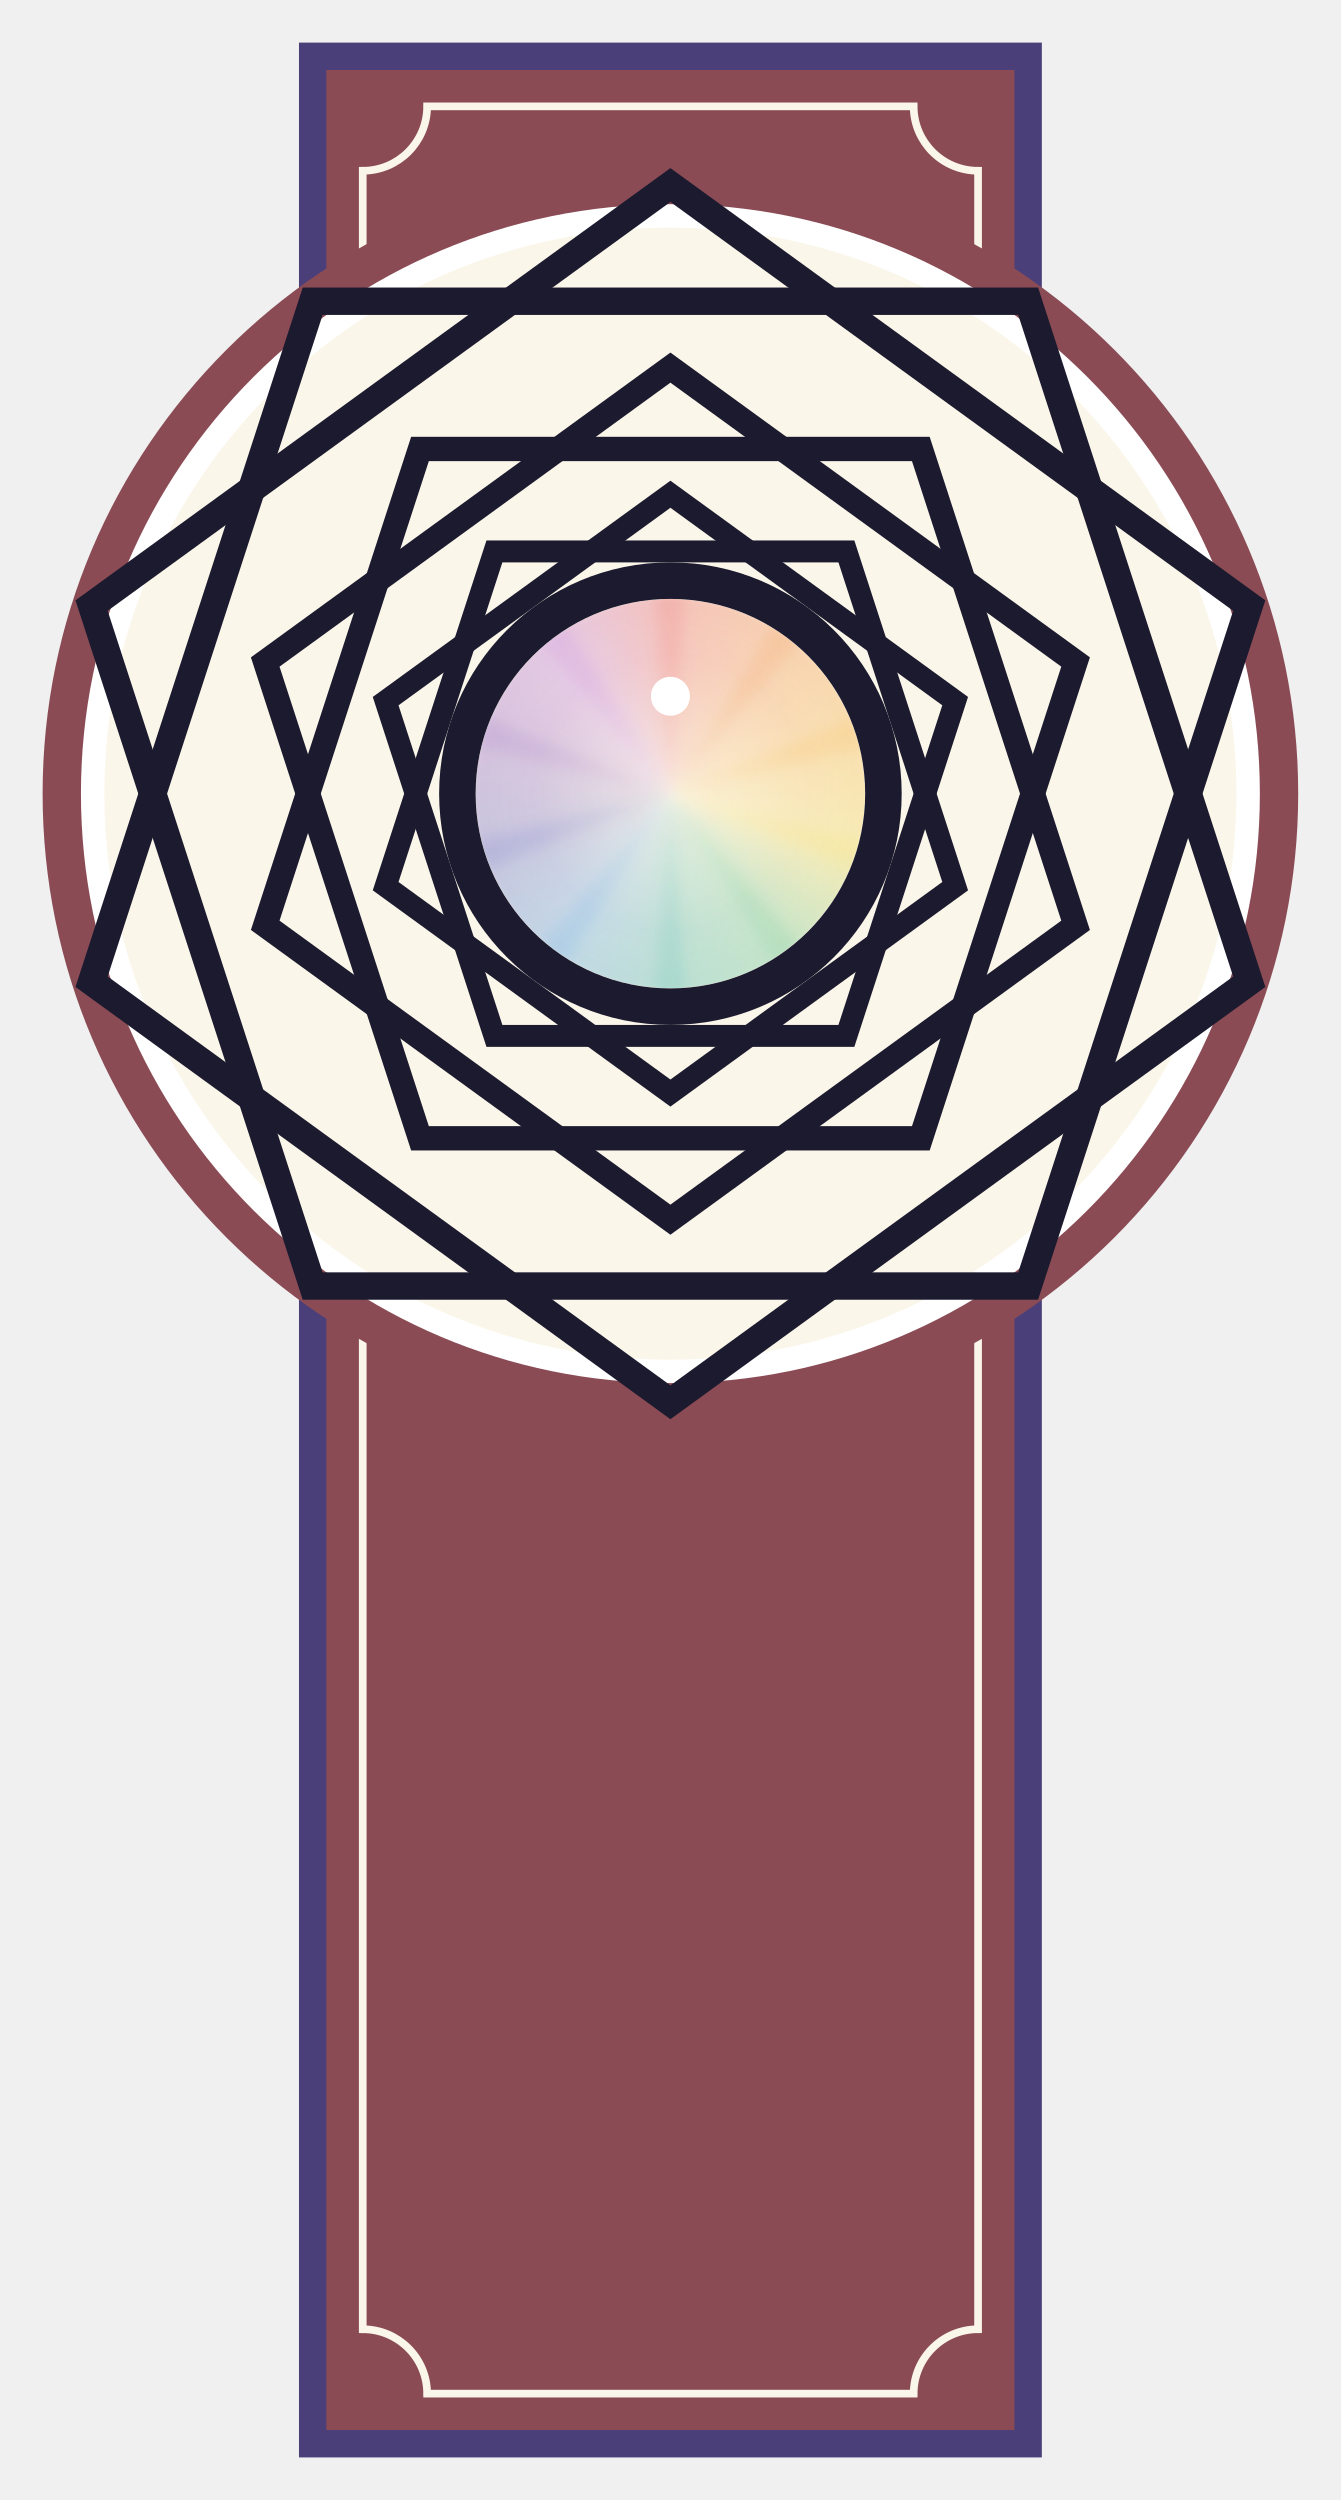
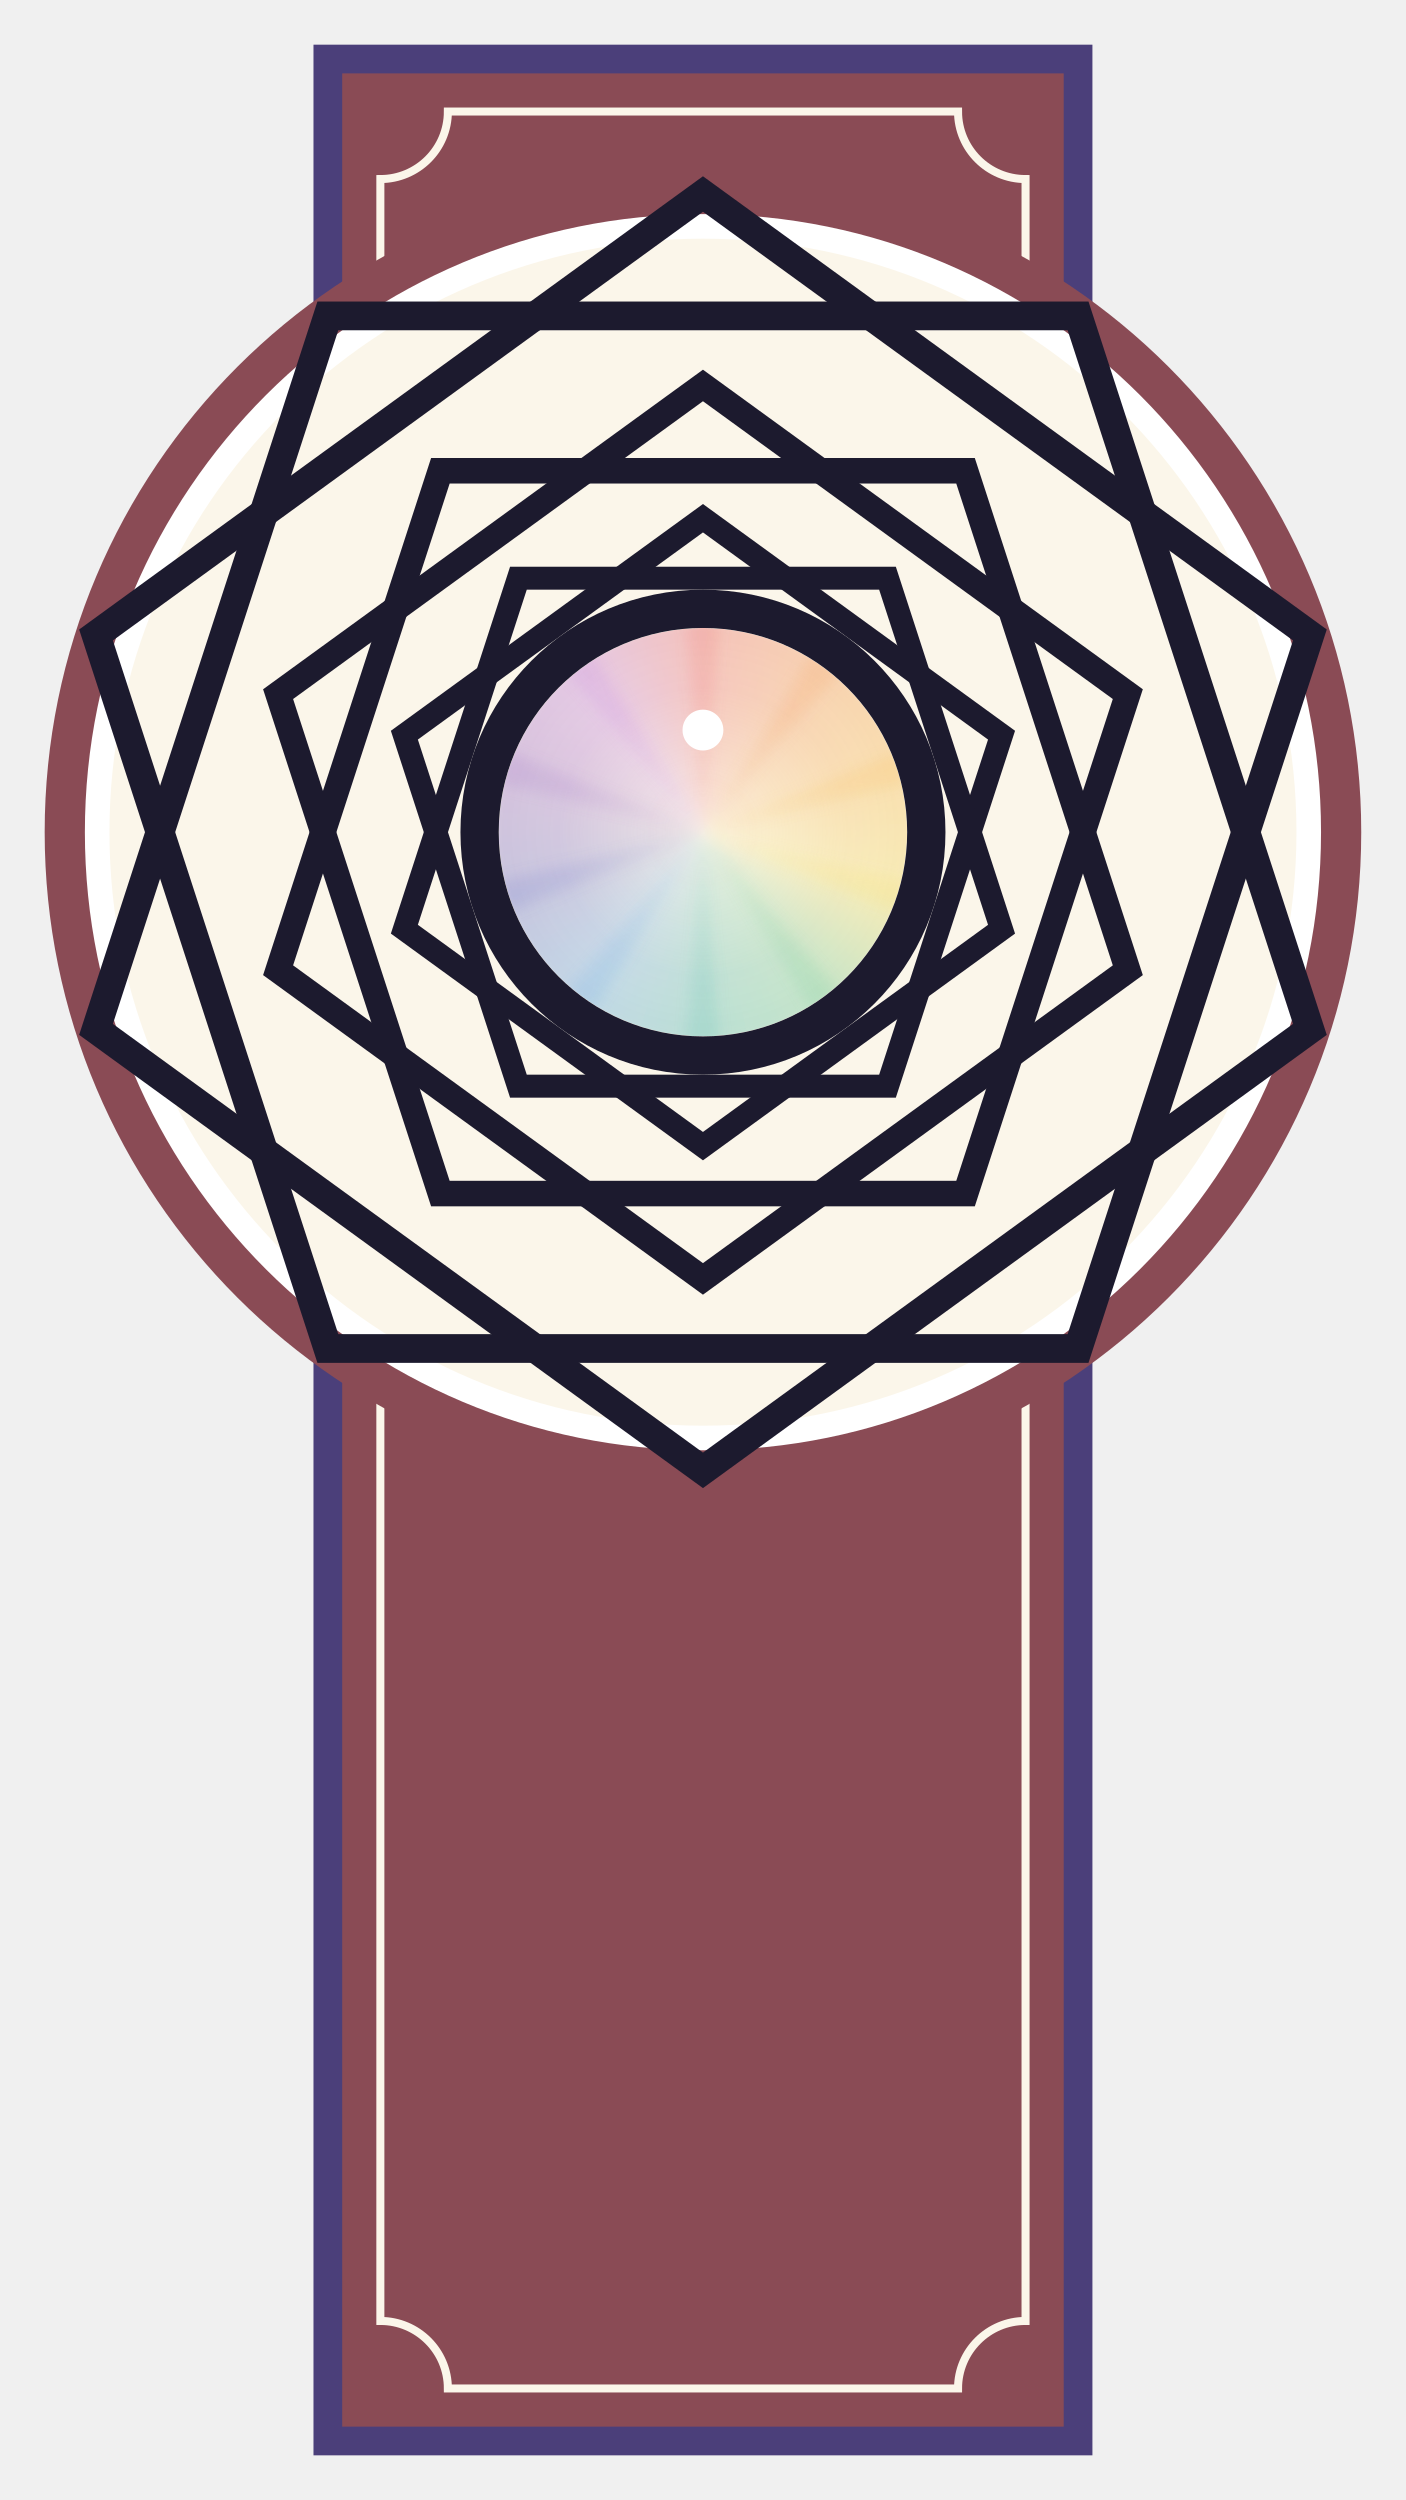
- <svg xmlns="http://www.w3.org/2000/svg" viewBox="-110.15 -130.40 220.30 410.76" role="img" aria-label="Sisters of Sonder">
+ <svg xmlns="http://www.w3.org/2000/svg" viewBox="-110.15 -130.40 220.30 391.74" role="img" aria-label="Sisters of Sonder">
  <defs>
    <clipPath id="drop">
      <circle r="32.000" />
    </clipPath>
    <filter id="soft" x="-20%" y="-20%" width="140%" height="140%">
      <feGaussianBlur stdDeviation="1.120" />
    </filter>
    <radialGradient id="streak-ramp" gradientUnits="userSpaceOnUse" cx="0" cy="0" r="32.000">
      <stop offset="0" stop-color="#fff" stop-opacity=".35" />
      <stop offset=".7" stop-color="#fff" stop-opacity=".9" />
      <stop offset="1" stop-color="#fff" />
    </radialGradient>
    <mask id="streak-fade" maskUnits="userSpaceOnUse" x="-32.000" y="-32.000" width="64.000" height="64.000">
      <circle r="32.000" fill="url(#streak-ramp)" />
    </mask>
  </defs>
-   <rect x="-58.779" y="-121.150" width="117.557" height="392.263" fill="#8a4b55" stroke="#4b3f7a" stroke-width="4.500" />
-   <path d="M-39.969,-112.921 H39.969 A10.580,10.580 0 0 0 50.550,-102.341 V252.304 A10.580,10.580 0 0 0 39.969,262.884 H-39.969 A10.580,10.580 0 0 0 -50.550,252.304 V-102.341 A10.580,10.580 0 0 0 -39.969,-112.921 Z" fill="none" stroke="#fbf6ea" stroke-width="1.260" />
+   <rect x="-58.779" y="-121.150" width="117.557" height="373.242" fill="#8a4b55" stroke="#4b3f7a" stroke-width="4.500" />
+   <path d="M-39.969,-112.921 H39.969 A10.580,10.580 0 0 0 50.550,-102.341 V233.283 A10.580,10.580 0 0 0 39.969,243.863 H-39.969 A10.580,10.580 0 0 0 -50.550,233.283 V-102.341 A10.580,10.580 0 0 0 -39.969,-112.921 Z" fill="none" stroke="#fbf6ea" stroke-width="1.260" />
  <circle r="96.500" fill="#fbf6ea" />
  <circle r="96.500" fill="none" stroke="#ffffff" stroke-width="7.000" />
  <circle r="100.000" fill="none" stroke="#8a4b55" stroke-width="6.300" />
  <polygon points="0.000,-100.000 95.106,-30.902 58.779,80.902 -58.779,80.902 -95.106,-30.902" fill="none" stroke="#1c1a2e" stroke-width="4.500" stroke-linejoin="miter" />
  <polygon points="58.779,-80.902 95.106,30.902 0.000,100.000 -95.106,30.902 -58.779,-80.902" fill="none" stroke="#1c1a2e" stroke-width="4.500" stroke-linejoin="miter" />
  <polygon points="0.000,-70.000 66.574,-21.631 41.145,56.631 -41.145,56.631 -66.574,-21.631" fill="none" stroke="#1c1a2e" stroke-width="4.000" stroke-linejoin="miter" />
  <polygon points="41.145,-56.631 66.574,21.631 0.000,70.000 -66.574,21.631 -41.145,-56.631" fill="none" stroke="#1c1a2e" stroke-width="4.000" stroke-linejoin="miter" />
  <polygon points="0.000,-49.196 46.788,-15.202 28.916,39.800 -28.916,39.800 -46.788,-15.202" fill="none" stroke="#1c1a2e" stroke-width="3.600" stroke-linejoin="miter" />
  <polygon points="28.916,-39.800 46.788,15.202 0.000,49.196 -46.788,15.202 -28.916,-39.800" fill="none" stroke="#1c1a2e" stroke-width="3.600" stroke-linejoin="miter" />
  <circle r="32.000" fill="url(#water)" />
  <g clip-path="url(#drop)" mask="url(#streak-fade)" filter="url(#soft)" opacity="0.3">
    <path d="M0,0 L-0.176,-33.600 L1.348,-33.573 Z" fill="#e5494c" />
    <path d="M0,0 L0.997,-33.585 L2.519,-33.505 Z" fill="#e64c4a" />
    <path d="M0,0 L2.168,-33.530 L3.687,-33.397 Z" fill="#e74f48" />
    <path d="M0,0 L3.337,-33.434 L4.850,-33.248 Z" fill="#e75246" />
    <path d="M0,0 L4.502,-33.297 L6.008,-33.059 Z" fill="#e85444" />
    <path d="M0,0 L5.661,-33.120 L7.158,-32.829 Z" fill="#e85742" />
    <path d="M0,0 L6.814,-32.902 L8.299,-32.559 Z" fill="#e95a40" />
    <path d="M0,0 L7.958,-32.644 L9.430,-32.249 Z" fill="#ea5d3e" />
    <path d="M0,0 L9.092,-32.346 L10.550,-31.901 Z" fill="#ea603c" />
    <path d="M0,0 L10.216,-32.009 L11.657,-31.513 Z" fill="#eb623b" />
    <path d="M0,0 L11.326,-31.633 L12.750,-31.087 Z" fill="#eb6539" />
    <path d="M0,0 L12.423,-31.219 L13.827,-30.623 Z" fill="#ec6837" />
    <path d="M0,0 L13.505,-30.766 L14.887,-30.122 Z" fill="#ed6b35" />
    <path d="M0,0 L14.571,-30.276 L15.929,-29.584 Z" fill="#ed6e33" />
    <path d="M0,0 L15.619,-29.749 L16.952,-29.010 Z" fill="#ee7031" />
    <path d="M0,0 L16.647,-29.186 L17.954,-28.401 Z" fill="#ee732f" />
    <path d="M0,0 L17.656,-28.587 L18.934,-27.757 Z" fill="#ef762d" />
    <path d="M0,0 L18.643,-27.954 L19.892,-27.079 Z" fill="#f0792b" />
    <path d="M0,0 L19.607,-27.286 L20.825,-26.368 Z" fill="#f07b2a" />
    <path d="M0,0 L20.547,-26.585 L21.732,-25.626 Z" fill="#f07e2a" />
    <path d="M0,0 L21.463,-25.852 L22.613,-24.852 Z" fill="#f18029" />
    <path d="M0,0 L22.352,-25.087 L23.467,-24.047 Z" fill="#f18229" />
    <path d="M0,0 L23.214,-24.292 L24.292,-23.214 Z" fill="#f18528" />
    <path d="M0,0 L24.047,-23.467 L25.087,-22.352 Z" fill="#f28728" />
    <path d="M0,0 L24.852,-22.613 L25.852,-21.463 Z" fill="#f28a28" />
    <path d="M0,0 L25.626,-21.732 L26.585,-20.547 Z" fill="#f28c28" />
    <path d="M0,0 L26.368,-20.825 L27.286,-19.607 Z" fill="#f28e27" />
    <path d="M0,0 L27.079,-19.892 L27.954,-18.643 Z" fill="#f39127" />
    <path d="M0,0 L27.757,-18.934 L28.587,-17.656 Z" fill="#f39326" />
    <path d="M0,0 L28.401,-17.954 L29.186,-16.647 Z" fill="#f39526" />
    <path d="M0,0 L29.010,-16.952 L29.749,-15.619 Z" fill="#f39826" />
    <path d="M0,0 L29.584,-15.929 L30.276,-14.571 Z" fill="#f49a26" />
    <path d="M0,0 L30.122,-14.887 L30.766,-13.505 Z" fill="#f49d25" />
    <path d="M0,0 L30.623,-13.827 L31.219,-12.423 Z" fill="#f49f25" />
    <path d="M0,0 L31.087,-12.750 L31.633,-11.326 Z" fill="#f5a124" />
    <path d="M0,0 L31.513,-11.657 L32.009,-10.216 Z" fill="#f5a424" />
    <path d="M0,0 L31.901,-10.550 L32.346,-9.092 Z" fill="#f5a625" />
    <path d="M0,0 L32.249,-9.430 L32.644,-7.958 Z" fill="#f4a926" />
    <path d="M0,0 L32.559,-8.299 L32.902,-6.814 Z" fill="#f4ab28" />
    <path d="M0,0 L32.829,-7.158 L33.120,-5.661 Z" fill="#f4ae29" />
    <path d="M0,0 L33.059,-6.008 L33.297,-4.502 Z" fill="#f4b02b" />
    <path d="M0,0 L33.248,-4.850 L33.434,-3.337 Z" fill="#f3b32c" />
    <path d="M0,0 L33.397,-3.687 L33.530,-2.168 Z" fill="#f3b52e" />
    <path d="M0,0 L33.505,-2.519 L33.585,-0.997 Z" fill="#f2b82f" />
    <path d="M0,0 L33.573,-1.348 L33.600,0.176 Z" fill="#f2ba31" />
    <path d="M0,0 L33.600,-0.176 L33.573,1.348 Z" fill="#f2bd32" />
    <path d="M0,0 L33.585,0.997 L33.505,2.519 Z" fill="#f2bf34" />
    <path d="M0,0 L33.530,2.168 L33.397,3.687 Z" fill="#f1c235" />
    <path d="M0,0 L33.434,3.337 L33.248,4.850 Z" fill="#f1c437" />
    <path d="M0,0 L33.297,4.502 L33.059,6.008 Z" fill="#f0c738" />
    <path d="M0,0 L33.120,5.661 L32.829,7.158 Z" fill="#f0c93a" />
    <path d="M0,0 L32.902,6.814 L32.559,8.299 Z" fill="#f0cc3b" />
    <path d="M0,0 L32.644,7.958 L32.249,9.430 Z" fill="#f0ce3d" />
    <path d="M0,0 L32.346,9.092 L31.901,10.550 Z" fill="#efd13e" />
    <path d="M0,0 L32.009,10.216 L31.513,11.657 Z" fill="#ead141" />
    <path d="M0,0 L31.633,11.326 L31.087,12.750 Z" fill="#e1d044" />
    <path d="M0,0 L31.219,12.423 L30.623,13.827 Z" fill="#d8cf47" />
    <path d="M0,0 L30.766,13.505 L30.122,14.887 Z" fill="#cecd4a" />
    <path d="M0,0 L30.276,14.571 L29.584,15.929 Z" fill="#c5cc4e" />
    <path d="M0,0 L29.749,15.619 L29.010,16.952 Z" fill="#bbca51" />
    <path d="M0,0 L29.186,16.647 L28.401,17.954 Z" fill="#b2c954" />
    <path d="M0,0 L28.587,17.656 L27.757,18.934 Z" fill="#a9c858" />
    <path d="M0,0 L27.954,18.643 L27.079,19.892 Z" fill="#9fc65b" />
    <path d="M0,0 L27.286,19.607 L26.368,20.825 Z" fill="#96c55e" />
    <path d="M0,0 L26.585,20.547 L25.626,21.732 Z" fill="#8cc361" />
    <path d="M0,0 L25.852,21.463 L24.852,22.613 Z" fill="#83c265" />
    <path d="M0,0 L25.087,22.352 L24.047,23.467 Z" fill="#7ac168" />
    <path d="M0,0 L24.292,23.214 L23.214,24.292 Z" fill="#70bf6b" />
    <path d="M0,0 L23.467,24.047 L22.352,25.087 Z" fill="#67be6f" />
    <path d="M0,0 L22.613,24.852 L21.463,25.852 Z" fill="#5dbc72" />
    <path d="M0,0 L21.732,25.626 L20.547,26.585 Z" fill="#54bb75" />
    <path d="M0,0 L20.825,26.368 L19.607,27.286 Z" fill="#4bba78" />
    <path d="M0,0 L19.892,27.079 L18.643,27.954 Z" fill="#45b97b" />
    <path d="M0,0 L18.934,27.757 L17.656,28.587 Z" fill="#43b87d" />
    <path d="M0,0 L17.954,28.401 L16.647,29.186 Z" fill="#41b77f" />
    <path d="M0,0 L16.952,29.010 L15.619,29.749 Z" fill="#3fb681" />
    <path d="M0,0 L15.929,29.584 L14.571,30.276 Z" fill="#3eb584" />
    <path d="M0,0 L14.887,30.122 L13.505,30.766 Z" fill="#3cb486" />
    <path d="M0,0 L13.827,30.623 L12.423,31.219 Z" fill="#3ab388" />
    <path d="M0,0 L12.750,31.087 L11.326,31.633 Z" fill="#38b28a" />
    <path d="M0,0 L11.657,31.513 L10.216,32.009 Z" fill="#36b18c" />
    <path d="M0,0 L10.550,31.901 L9.092,32.346 Z" fill="#34b08e" />
    <path d="M0,0 L9.430,32.249 L7.958,32.644 Z" fill="#32af90" />
    <path d="M0,0 L8.299,32.559 L6.814,32.902 Z" fill="#30ae92" />
    <path d="M0,0 L7.158,32.829 L5.661,33.120 Z" fill="#2ead94" />
    <path d="M0,0 L6.008,33.059 L4.502,33.297 Z" fill="#2cac96" />
    <path d="M0,0 L4.850,33.248 L3.337,33.434 Z" fill="#2bab99" />
    <path d="M0,0 L3.687,33.397 L2.168,33.530 Z" fill="#29aa9b" />
    <path d="M0,0 L2.519,33.505 L0.997,33.585 Z" fill="#27a99d" />
    <path d="M0,0 L1.348,33.573 L-0.176,33.600 Z" fill="#25a89f" />
    <path d="M0,0 L0.176,33.600 L-1.348,33.573 Z" fill="#25a7a2" />
    <path d="M0,0 L-0.997,33.585 L-2.519,33.505 Z" fill="#26a6a5" />
    <path d="M0,0 L-2.168,33.530 L-3.687,33.397 Z" fill="#27a5a9" />
    <path d="M0,0 L-3.337,33.434 L-4.850,33.248 Z" fill="#28a3ac" />
    <path d="M0,0 L-4.502,33.297 L-6.008,33.059 Z" fill="#2aa2b0" />
    <path d="M0,0 L-5.661,33.120 L-7.158,32.829 Z" fill="#2ba0b4" />
    <path d="M0,0 L-6.814,32.902 L-8.299,32.559 Z" fill="#2c9fb7" />
    <path d="M0,0 L-7.958,32.644 L-9.430,32.249 Z" fill="#2e9ebb" />
    <path d="M0,0 L-9.092,32.346 L-10.550,31.901 Z" fill="#2f9cbe" />
    <path d="M0,0 L-10.216,32.009 L-11.657,31.513 Z" fill="#309bc2" />
    <path d="M0,0 L-11.326,31.633 L-12.750,31.087 Z" fill="#3199c5" />
    <path d="M0,0 L-12.423,31.219 L-13.827,30.623 Z" fill="#3398c9" />
    <path d="M0,0 L-13.505,30.766 L-14.887,30.122 Z" fill="#3497cc" />
    <path d="M0,0 L-14.571,30.276 L-15.929,29.584 Z" fill="#3595d0" />
    <path d="M0,0 L-15.619,29.749 L-16.952,29.010 Z" fill="#3794d4" />
    <path d="M0,0 L-16.647,29.186 L-17.954,28.401 Z" fill="#3892d7" />
    <path d="M0,0 L-17.656,28.587 L-18.934,27.757 Z" fill="#3991db" />
    <path d="M0,0 L-18.643,27.954 L-19.892,27.079 Z" fill="#3a90de" />
    <path d="M0,0 L-19.607,27.286 L-20.825,26.368 Z" fill="#3b8ddf" />
    <path d="M0,0 L-20.547,26.585 L-21.732,25.626 Z" fill="#3c8ade" />
    <path d="M0,0 L-21.463,25.852 L-22.613,24.852 Z" fill="#3d86dc" />
    <path d="M0,0 L-22.352,25.087 L-23.467,24.047 Z" fill="#3e83da" />
    <path d="M0,0 L-23.214,24.292 L-24.292,23.214 Z" fill="#3f7fd8" />
    <path d="M0,0 L-24.047,23.467 L-25.087,22.352 Z" fill="#407bd7" />
    <path d="M0,0 L-24.852,22.613 L-25.852,21.463 Z" fill="#4078d5" />
    <path d="M0,0 L-25.626,21.732 L-26.585,20.547 Z" fill="#4174d4" />
    <path d="M0,0 L-26.368,20.825 L-27.286,19.607 Z" fill="#4271d2" />
    <path d="M0,0 L-27.079,19.892 L-27.954,18.643 Z" fill="#436dd0" />
    <path d="M0,0 L-27.757,18.934 L-28.587,17.656 Z" fill="#446ace" />
    <path d="M0,0 L-28.401,17.954 L-29.186,16.647 Z" fill="#4566cd" />
    <path d="M0,0 L-29.010,16.952 L-29.749,15.619 Z" fill="#4563cb" />
    <path d="M0,0 L-29.584,15.929 L-30.276,14.571 Z" fill="#465fca" />
    <path d="M0,0 L-30.122,14.887 L-30.766,13.505 Z" fill="#475bc8" />
    <path d="M0,0 L-30.623,13.827 L-31.219,12.423 Z" fill="#4858c6" />
    <path d="M0,0 L-31.087,12.750 L-31.633,11.326 Z" fill="#4954c4" />
    <path d="M0,0 L-31.513,11.657 L-32.009,10.216 Z" fill="#4a51c3" />
    <path d="M0,0 L-31.901,10.550 L-32.346,9.092 Z" fill="#4c4fc2" />
    <path d="M0,0 L-32.249,9.430 L-32.644,7.958 Z" fill="#4e4ec2" />
    <path d="M0,0 L-32.559,8.299 L-32.902,6.814 Z" fill="#524ec2" />
    <path d="M0,0 L-32.829,7.158 L-33.120,5.661 Z" fill="#544ec1" />
    <path d="M0,0 L-33.059,6.008 L-33.297,4.502 Z" fill="#584dc1" />
    <path d="M0,0 L-33.248,4.850 L-33.434,3.337 Z" fill="#5a4dc1" />
    <path d="M0,0 L-33.397,3.687 L-33.530,2.168 Z" fill="#5e4cc1" />
    <path d="M0,0 L-33.505,2.519 L-33.585,0.997 Z" fill="#604cc1" />
    <path d="M0,0 L-33.573,1.348 L-33.600,-0.176 Z" fill="#644cc1" />
    <path d="M0,0 L-33.600,0.176 L-33.573,-1.348 Z" fill="#664bc0" />
    <path d="M0,0 L-33.585,-0.997 L-33.505,-2.519 Z" fill="#6a4bc0" />
    <path d="M0,0 L-33.530,-2.168 L-33.397,-3.687 Z" fill="#6c4bc0" />
    <path d="M0,0 L-33.434,-3.337 L-33.248,-4.850 Z" fill="#704ac0" />
    <path d="M0,0 L-33.297,-4.502 L-33.059,-6.008 Z" fill="#724ac0" />
    <path d="M0,0 L-33.120,-5.661 L-32.829,-7.158 Z" fill="#7649c0" />
    <path d="M0,0 L-32.902,-6.814 L-32.559,-8.299 Z" fill="#7849bf" />
    <path d="M0,0 L-32.644,-7.958 L-32.249,-9.430 Z" fill="#7c49bf" />
    <path d="M0,0 L-32.346,-9.092 L-31.901,-10.550 Z" fill="#7e48bf" />
    <path d="M0,0 L-32.009,-10.216 L-31.513,-11.657 Z" fill="#8148c0" />
    <path d="M0,0 L-31.633,-11.326 L-31.087,-12.750 Z" fill="#844ac1" />
    <path d="M0,0 L-31.219,-12.423 L-30.623,-13.827 Z" fill="#874ac2" />
    <path d="M0,0 L-30.766,-13.505 L-30.122,-14.887 Z" fill="#8a4cc3" />
    <path d="M0,0 L-30.276,-14.571 L-29.584,-15.929 Z" fill="#8d4cc5" />
    <path d="M0,0 L-29.749,-15.619 L-29.010,-16.952 Z" fill="#904ec6" />
    <path d="M0,0 L-29.186,-16.647 L-28.401,-17.954 Z" fill="#924ec7" />
    <path d="M0,0 L-28.587,-17.656 L-27.757,-18.934 Z" fill="#9550c9" />
    <path d="M0,0 L-27.954,-18.643 L-27.079,-19.892 Z" fill="#9850ca" />
    <path d="M0,0 L-27.286,-19.607 L-26.368,-20.825 Z" fill="#9b52cb" />
    <path d="M0,0 L-26.585,-20.547 L-25.626,-21.732 Z" fill="#9e52cc" />
    <path d="M0,0 L-25.852,-21.463 L-24.852,-22.613 Z" fill="#a154ce" />
    <path d="M0,0 L-25.087,-22.352 L-24.047,-23.467 Z" fill="#a354cf" />
    <path d="M0,0 L-24.292,-23.214 L-23.214,-24.292 Z" fill="#a656d0" />
    <path d="M0,0 L-23.467,-24.047 L-22.352,-25.087 Z" fill="#a956d2" />
    <path d="M0,0 L-22.613,-24.852 L-21.463,-25.852 Z" fill="#ac58d3" />
    <path d="M0,0 L-21.732,-25.626 L-20.547,-26.585 Z" fill="#af58d4" />
    <path d="M0,0 L-20.825,-26.368 L-19.607,-27.286 Z" fill="#b25ad5" />
    <path d="M0,0 L-19.892,-27.079 L-18.643,-27.954 Z" fill="#b45ad2" />
    <path d="M0,0 L-18.934,-27.757 L-17.656,-28.587 Z" fill="#b758cb" />
    <path d="M0,0 L-17.954,-28.401 L-16.647,-29.186 Z" fill="#ba58c3" />
    <path d="M0,0 L-16.952,-29.010 L-15.619,-29.749 Z" fill="#bd56bb" />
    <path d="M0,0 L-15.929,-29.584 L-14.571,-30.276 Z" fill="#c056b4" />
    <path d="M0,0 L-14.887,-30.122 L-13.505,-30.766 Z" fill="#c254ac" />
    <path d="M0,0 L-13.827,-30.623 L-12.423,-31.219 Z" fill="#c554a5" />
    <path d="M0,0 L-12.750,-31.087 L-11.326,-31.633 Z" fill="#c8529d" />
    <path d="M0,0 L-11.657,-31.513 L-10.216,-32.009 Z" fill="#cb5295" />
    <path d="M0,0 L-10.550,-31.901 L-9.092,-32.346 Z" fill="#cd508e" />
    <path d="M0,0 L-9.430,-32.249 L-7.958,-32.644 Z" fill="#d05086" />
    <path d="M0,0 L-8.299,-32.559 L-6.814,-32.902 Z" fill="#d34e7e" />
    <path d="M0,0 L-7.158,-32.829 L-5.661,-33.120 Z" fill="#d64e77" />
    <path d="M0,0 L-6.008,-33.059 L-4.502,-33.297 Z" fill="#d84c6f" />
    <path d="M0,0 L-4.850,-33.248 L-3.337,-33.434 Z" fill="#db4c68" />
    <path d="M0,0 L-3.687,-33.397 L-2.168,-33.530 Z" fill="#de4a60" />
    <path d="M0,0 L-2.519,-33.505 L-0.997,-33.585 Z" fill="#e14a58" />
    <path d="M0,0 L-1.348,-33.573 L0.176,-33.600 Z" fill="#e44851" />
  </g>
  <g clip-path="url(#drop)" mask="url(#streak-fade)" filter="url(#soft)" opacity="0.12">
    <path d="M0,0 L-2.636,-33.496 L2.636,-33.496 Z" fill="#e5484d" />
    <path d="M0,0 L17.556,-28.649 L21.821,-25.550 Z" fill="#f07a2a" />
    <path d="M0,0 L31.042,-12.858 L32.672,-7.844 Z" fill="#f5a524" />
    <path d="M0,0 L32.672,7.844 L31.042,12.858 Z" fill="#efd23f" />
    <path d="M0,0 L21.821,25.550 L17.556,28.649 Z" fill="#46b97a" />
    <path d="M0,0 L2.636,33.496 L-2.636,33.496 Z" fill="#24a8a0" />
    <path d="M0,0 L-17.556,28.649 L-21.821,25.550 Z" fill="#3b8fe0" />
    <path d="M0,0 L-31.042,12.858 L-32.672,7.844 Z" fill="#4a4fc2" />
    <path d="M0,0 L-32.672,-7.844 L-31.042,-12.858 Z" fill="#8048bf" />
    <path d="M0,0 L-21.821,-25.550 L-17.556,-28.649 Z" fill="#b35ad6" />
  </g>
  <circle r="35.000" fill="none" stroke="#1c1a2e" stroke-width="6.000" />
  <circle cx="0.000" cy="-16.000" r="3.200" fill="#ffffff" />
</svg>
